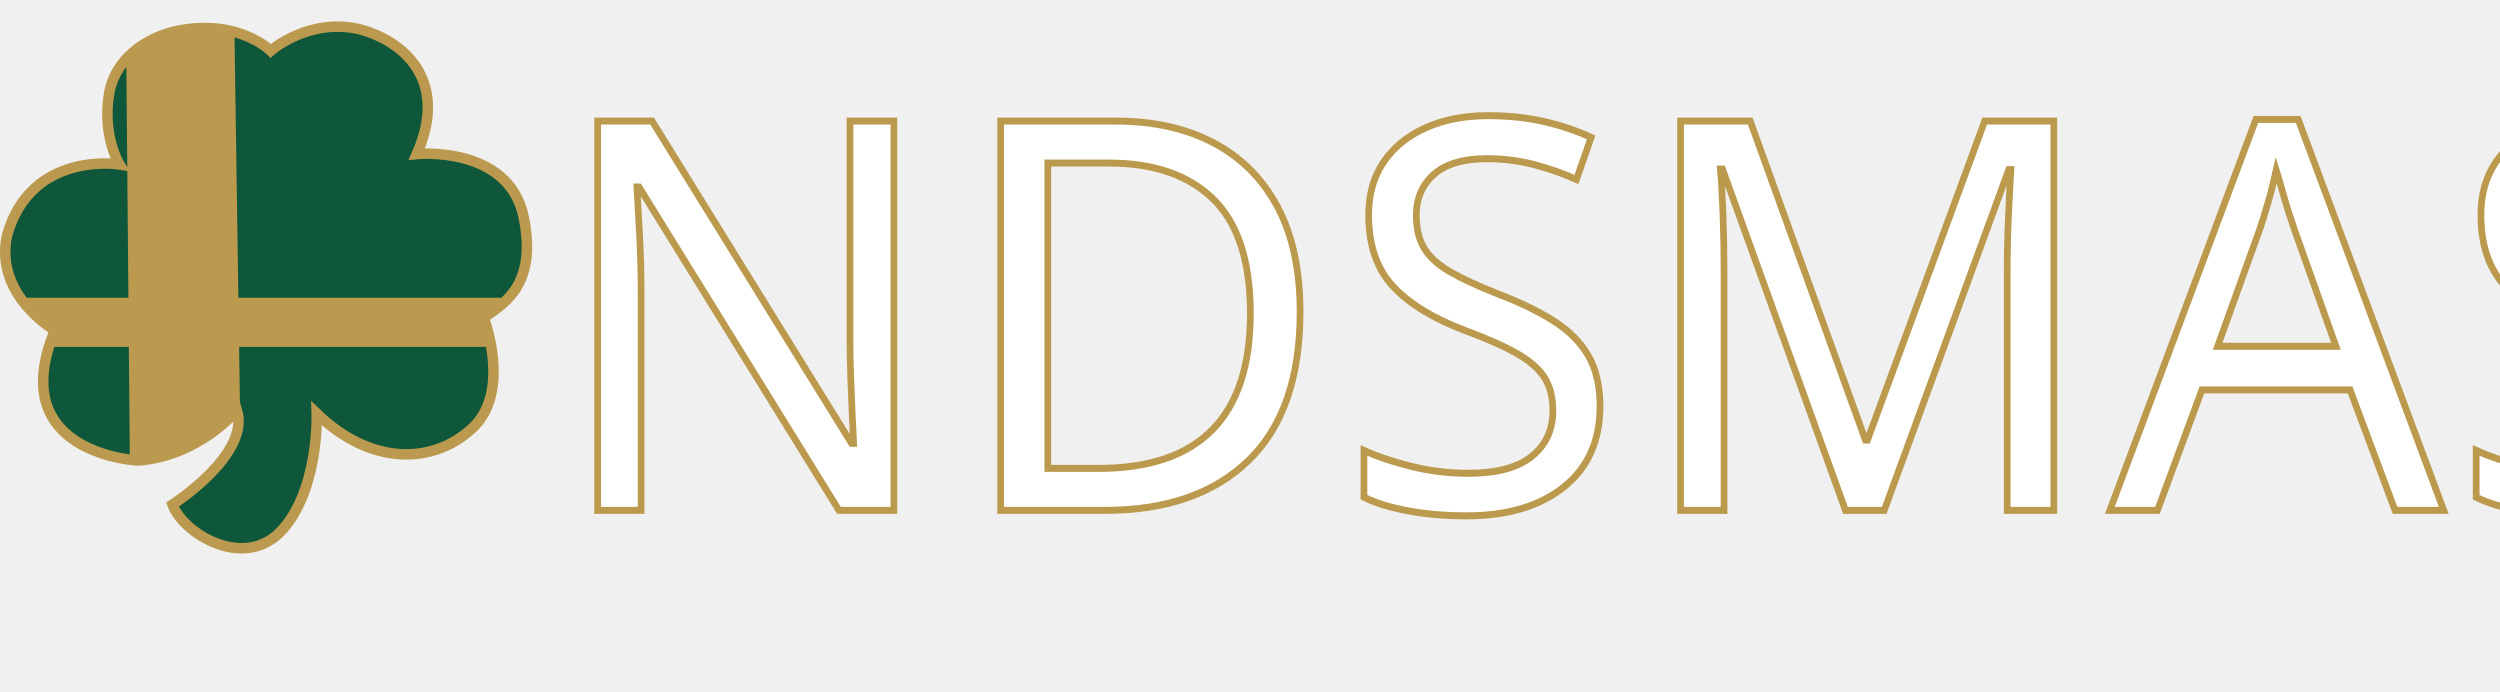
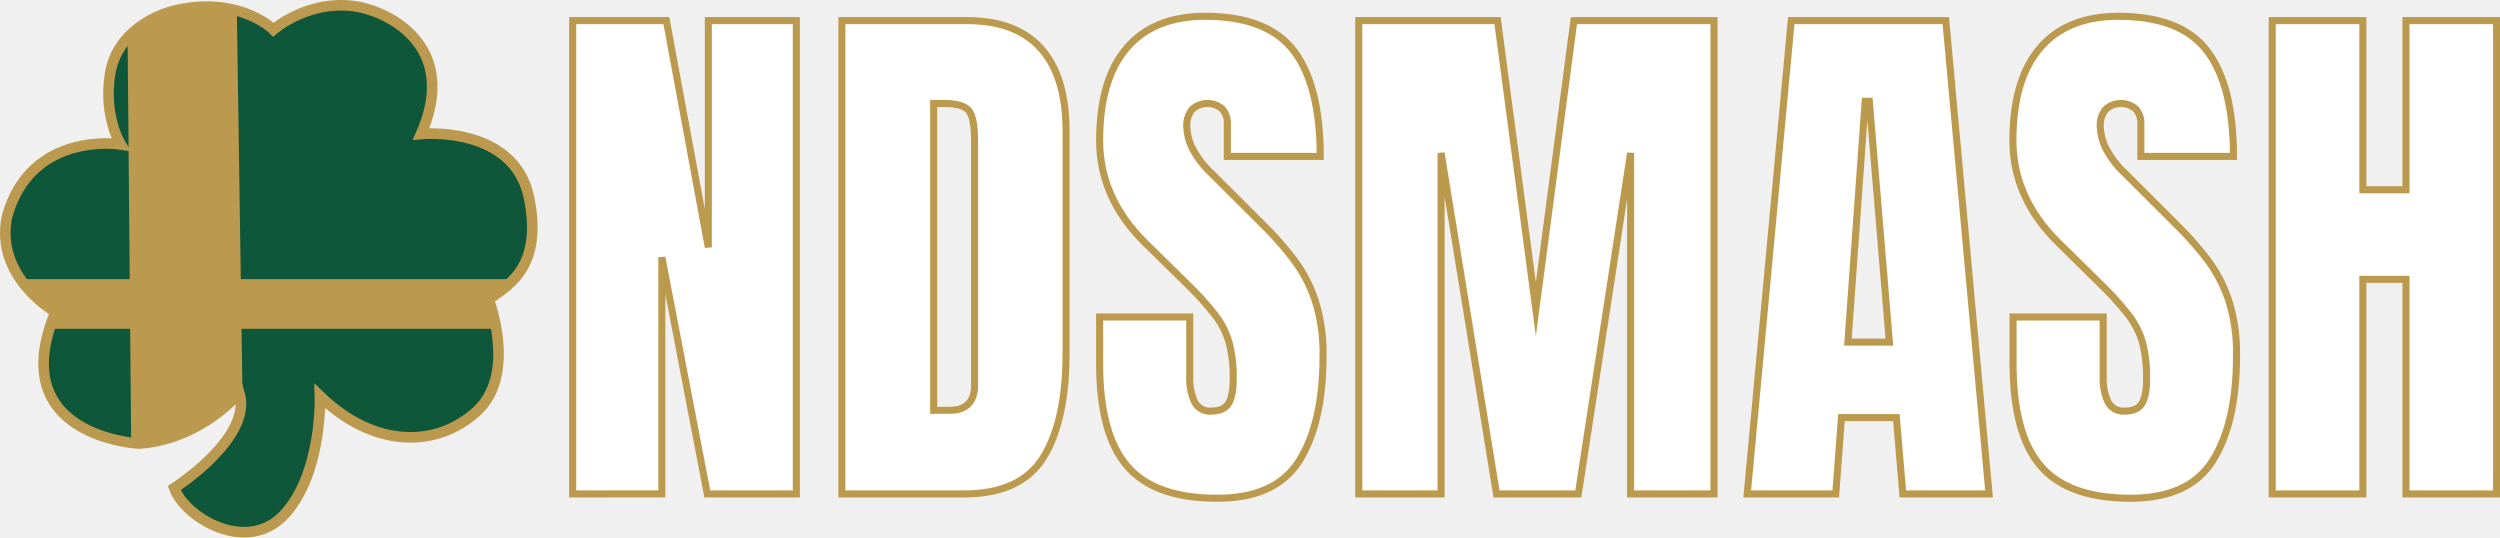
- <svg xmlns="http://www.w3.org/2000/svg" viewBox="0 0 715.3 197.84">
+ <svg xmlns="http://www.w3.org/2000/svg" viewBox="0 0 708.08 152.24">
  <defs>
-     <style>.cls-1{font-size:156px;fill:#fff;stroke:#bb9a4e;stroke-width:2px;font-family:Anton-Regular, Anton;letter-spacing:0.01em;}.cls-1,.cls-2{stroke-miterlimit:10;}.cls-2{fill:#0f573a;stroke:#bb9a4f;stroke-width:3px;}.cls-3{fill:#bb9a4f;}</style>
+     <style>.cls-1{fill:#fff;stroke:#bb9a4e;stroke-width:2px;}.cls-1,.cls-2{stroke-miterlimit:10;}.cls-2{fill:#0f573a;stroke:#bb9a4f;stroke-width:3px;}.cls-3{fill:#bb9a4f;}</style>
  </defs>
  <g id="Layer_1" data-name="Layer 1">
-     <text class="cls-1" transform="translate(156.48 146.03) scale(0.96 1)">NDSMASH</text>
+     <path class="cls-1" d="M171.75,143.36V9.3h26.54l11.88,64.21V9.3H235.1V143.36H209.88L197,76.33v67Z" transform="translate(-9.55 -3.46)" />
+     <path class="cls-1" d="M248,143.36V9.3h35.49q13.94,0,21,8t7,23.5V103.6q0,19.05-6.42,29.4t-22.47,10.36Zm26-23.69h4.47q7.11,0,7.11-7.16V43.35q0-6.7-1.72-8.65t-7-1.94H274Z" transform="translate(-9.55 -3.46)" />
+     <path class="cls-1" d="M354.25,144.58q-17.67,0-25.48-9.14T321,106.34V93.24h25.52V110a16,16,0,0,0,1.36,7.27,4.85,4.85,0,0,0,4.72,2.63q3.53,0,4.88-2.13t1.36-7a38.25,38.25,0,0,0-1.18-10.32,23.32,23.32,0,0,0-4.06-7.92,87.82,87.82,0,0,0-8-8.8L333.94,72.29Q321,59.57,321,43.2q0-17.15,7.66-26.13t22.19-9q17.73,0,25.18,9.83t7.45,29.86H357.18V38.55a5.83,5.83,0,0,0-1.5-4.27,6.4,6.4,0,0,0-8.58.27,7.17,7.17,0,0,0-1.43,4.61,14.94,14.94,0,0,0,1.47,6.09,26.86,26.86,0,0,0,5.79,7.54l14.89,14.86A87,87,0,0,1,376,77a40.88,40.88,0,0,1,6,11.42,48.45,48.45,0,0,1,2.28,15.89q0,18.88-6.71,29.59T354.25,144.58Z" transform="translate(-9.55 -3.46)" />
+     <path class="cls-1" d="M394.4,143.36V9.3h39.3L444.55,91,455.33,9.3H495V143.36H471.39V46.78l-14.81,96.58H433.41l-15.7-96.58v96.58Z" transform="translate(-9.55 -3.46)" />
+     <path class="cls-1" d="M504.42,143.36,516.89,9.3h43.77l12.25,134.06H548.49l-1.83-21.63H531.11l-1.61,21.63Zm28.52-43h11.74L539,32.15h-1.17Z" transform="translate(-9.55 -3.46)" />
+     <path class="cls-1" d="M613,144.58q-17.67,0-25.48-9.14t-7.81-29.1V93.24h25.52V110a16.1,16.1,0,0,0,1.35,7.27,4.86,4.86,0,0,0,4.73,2.63c2.35,0,4-.71,4.88-2.13s1.35-3.76,1.35-7a38.69,38.69,0,0,0-1.17-10.32,23.35,23.35,0,0,0-4.07-7.92,86.61,86.61,0,0,0-8-8.8L592.67,72.29q-13-12.72-13-29.09,0-17.15,7.66-26.13t22.18-9q17.75,0,25.19,9.83t7.44,29.86H615.91V38.55a5.83,5.83,0,0,0-1.5-4.27,6.4,6.4,0,0,0-8.58.27,7.17,7.17,0,0,0-1.43,4.61,14.94,14.94,0,0,0,1.47,6.09,26.48,26.48,0,0,0,5.79,7.54l14.88,14.86A88.22,88.22,0,0,1,634.76,77a41.14,41.14,0,0,1,6,11.42A48.74,48.74,0,0,1,643,104.29q0,18.88-6.71,29.59T613,144.58Z" transform="translate(-9.55 -3.46)" />
+     <path class="cls-1" d="M653.12,143.36V9.3h25.67V57.21H691V9.3h25.66V143.36H691V82.58H678.79v60.78Z" transform="translate(-9.55 -3.46)" />
  </g>
  <g id="Layer_2" data-name="Layer 2">
-     <path class="cls-2" d="M25.27,91.82S7.87,82,11.56,64.67C18.41,40.3,43.72,44.36,43.72,44.36s-4.92-7.94-3-19.95S54.27,7.05,61.47,5.94C78.17,3,87,11.85,87,11.85s10.89-9.6,25.53-6.14c11.9,3.19,25.78,14.08,16.29,35.69,0,0,26.36-2.58,30.58,18.1s-7.2,25.31-11.42,28.82c0,0,8.08,21.05-3.34,31.58s-29.17,10.52-44.46-4.25c0,0,.7,21.79-10,33.43s-28.3.92-31.28-7.39c0,0,22.32-14.22,18.45-27,0,0-10.72,13.11-28.3,14.4C49,129.13,10.51,127.29,25.27,91.82Z" transform="translate(-9.55 2.67)" />
-     <path class="cls-3" d="M149.84,96.58H23.54a19,19,0,0,1,1.73-4.76s-7.65-4.89-9.94-9.31H155.09s-5.94,5.56-7.15,5.81C147.94,88.32,150.16,93.8,149.84,96.58Z" transform="translate(-9.55 2.67)" />
-     <path class="cls-3" d="M45.7,15.26l1,113.72s16.74,1.27,31.53-14.25L76.63,6.42S58.63,1,45.7,15.26Z" transform="translate(-9.55 2.67)" />
+     <path class="cls-2" d="M25.27,91.82S7.87,82,11.56,64.67C18.41,40.3,43.72,44.36,43.72,44.36s-4.92-7.94-3-19.95S54.27,7.05,61.47,5.94C78.17,3,87,11.85,87,11.85s10.89-9.6,25.53-6.14c11.9,3.19,25.78,14.08,16.29,35.69,0,0,26.36-2.58,30.58,18.1s-7.2,25.31-11.42,28.82c0,0,8.08,21.05-3.34,31.58s-29.17,10.52-44.46-4.25c0,0,.7,21.79-10,33.43s-28.3.92-31.28-7.39c0,0,22.32-14.22,18.45-27,0,0-10.72,13.11-28.3,14.4C49,129.13,10.51,127.29,25.27,91.82Z" transform="translate(-9.55 -3.46)" />
+     <path class="cls-3" d="M149.84,96.58H23.54a19,19,0,0,1,1.73-4.76s-7.65-4.89-9.94-9.31H155.09s-5.94,5.56-7.15,5.81C147.94,88.32,150.16,93.8,149.84,96.58Z" transform="translate(-9.55 -3.46)" />
+     <path class="cls-3" d="M45.7,15.26l1,113.72s16.74,1.27,31.53-14.25L76.63,6.42S58.63,1,45.7,15.26Z" transform="translate(-9.55 -3.46)" />
  </g>
</svg>
